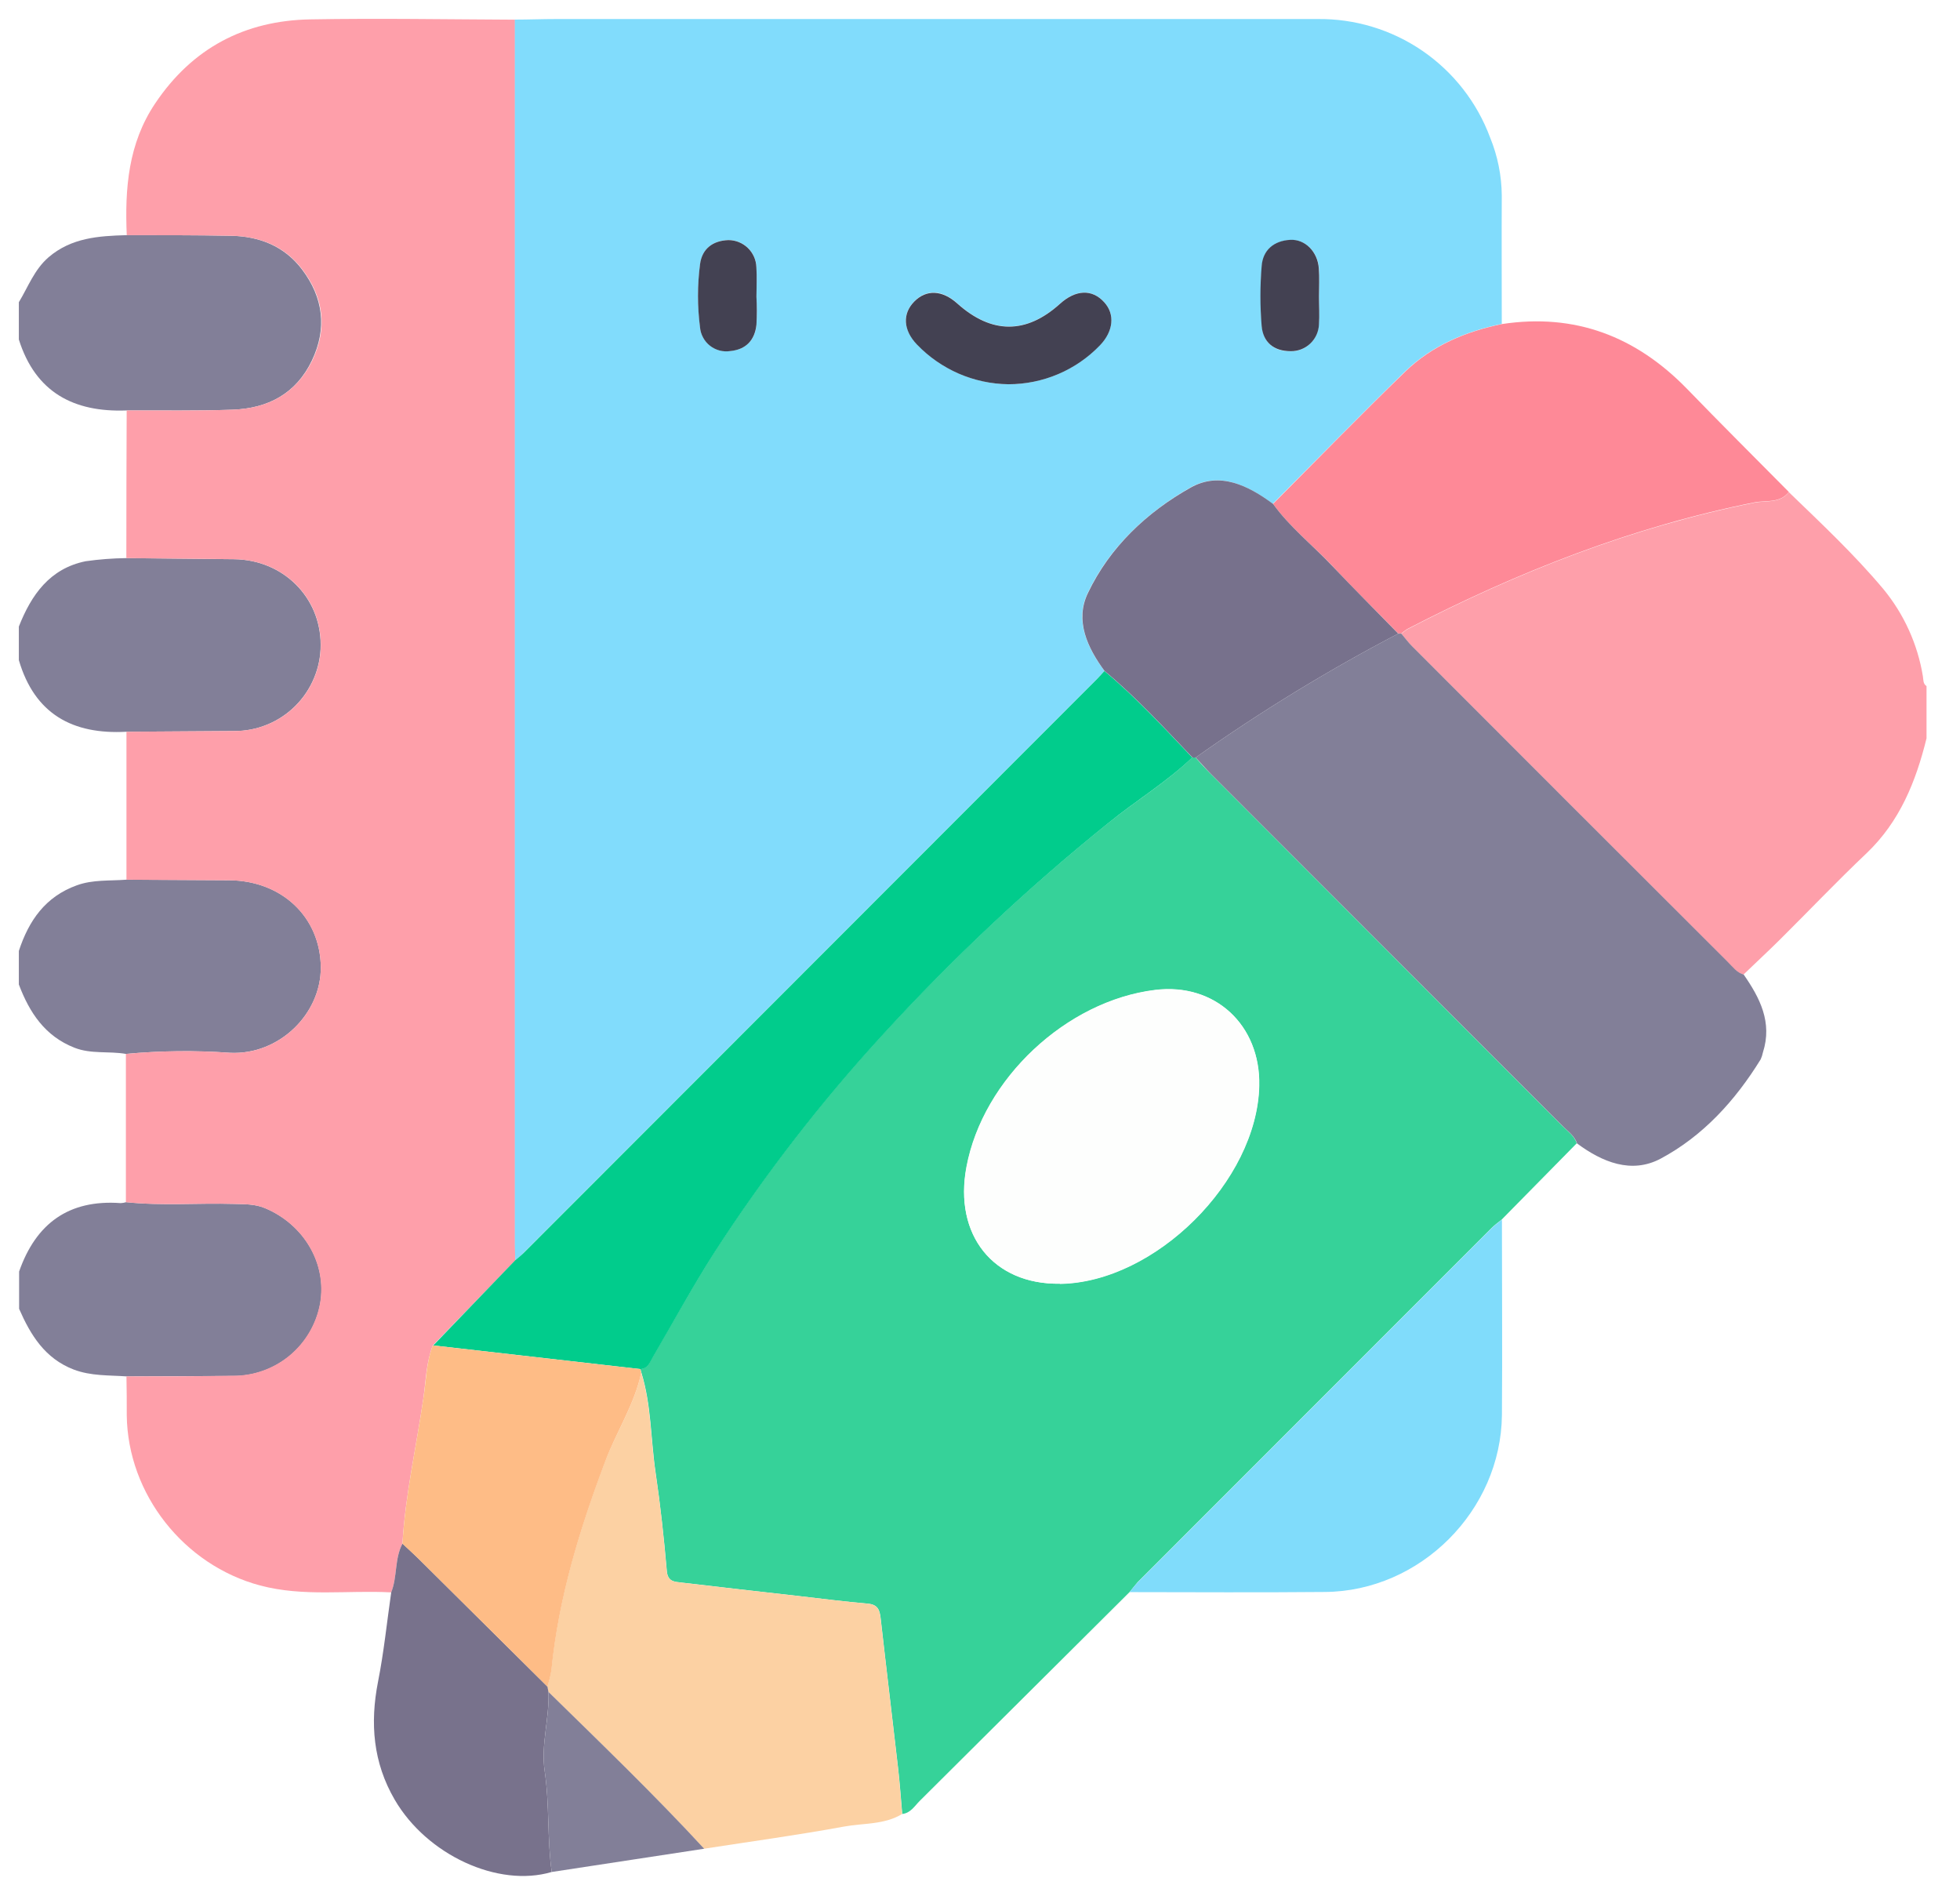
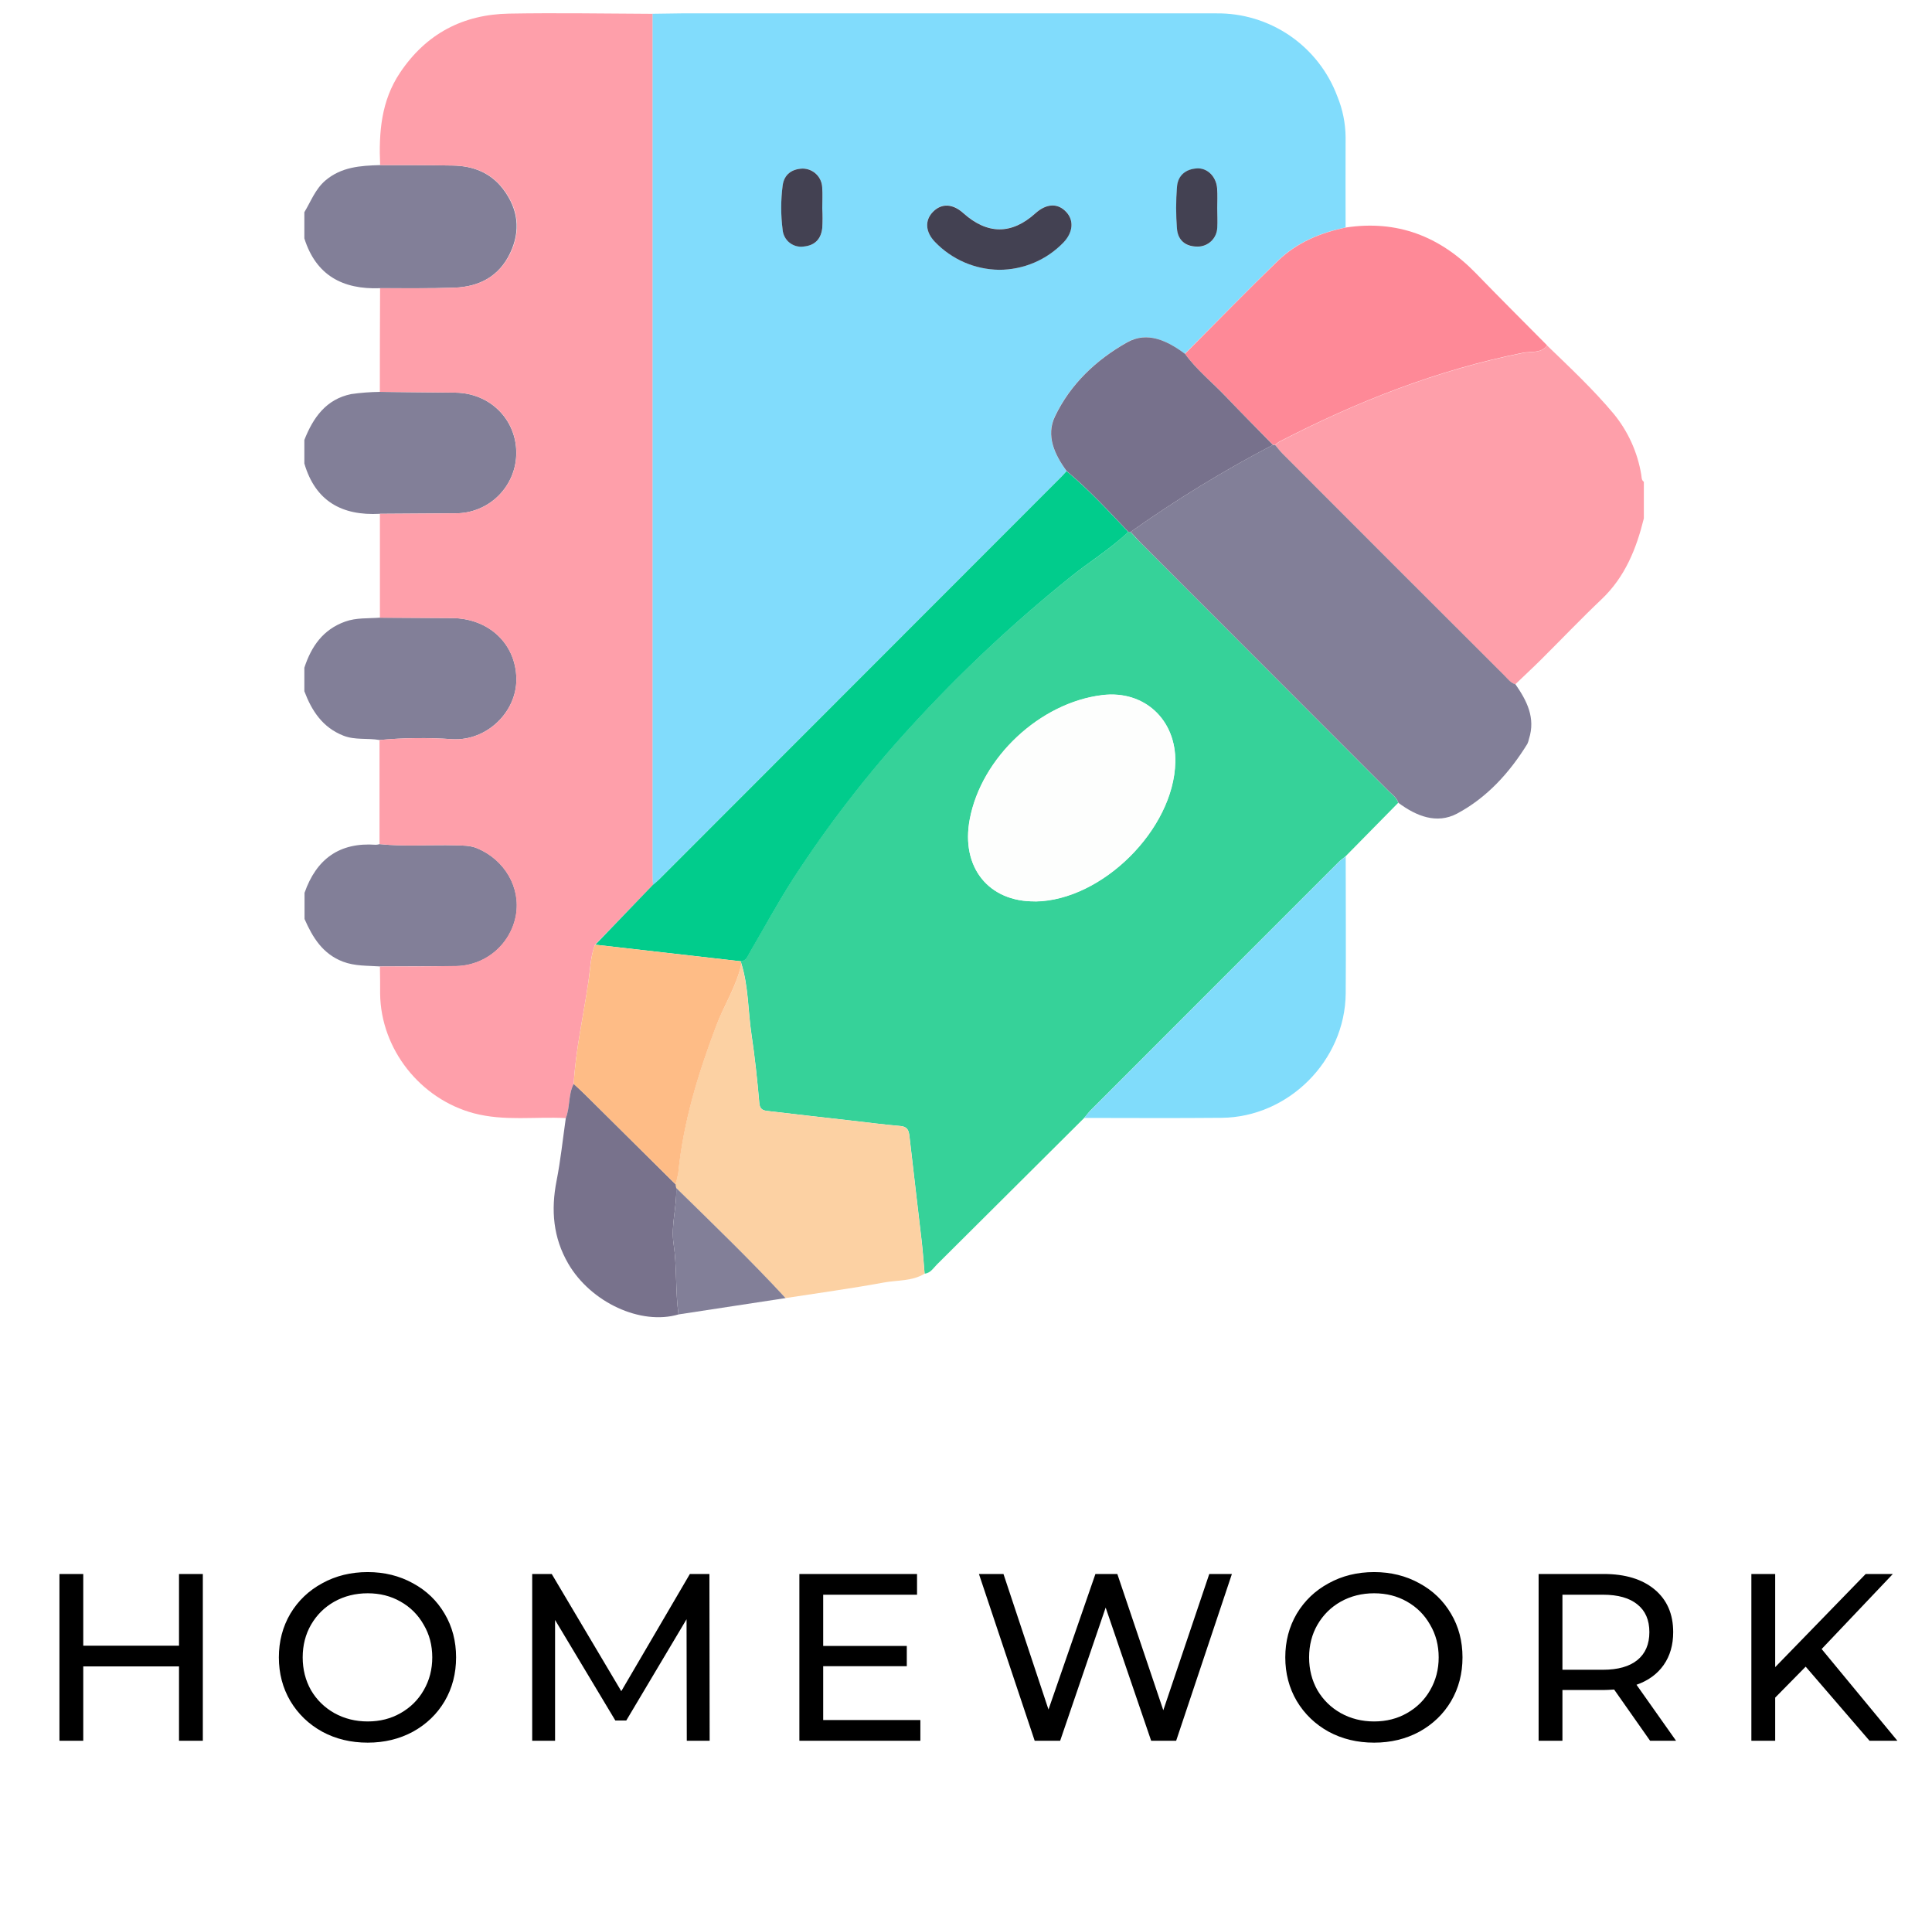
- <svg xmlns="http://www.w3.org/2000/svg" width="52" height="50" viewBox="0 0 52 50" fill="none">
-   <path d="M47.459 13.055C48.322 13.889 49.198 14.709 49.969 15.629C50.515 16.293 50.876 17.089 51.015 17.937C51.032 18.033 51.015 18.136 51.112 18.201V19.585C50.83 20.73 50.404 21.791 49.524 22.631C48.733 23.38 47.987 24.166 47.216 24.931C46.901 25.244 46.575 25.543 46.254 25.854C46.068 25.801 45.96 25.647 45.834 25.52C43.043 22.732 40.253 19.941 37.464 17.147C37.361 17.044 37.273 16.924 37.178 16.812C37.227 16.77 37.278 16.731 37.332 16.696C40.258 15.178 43.3 13.984 46.544 13.335C46.848 13.272 47.221 13.365 47.459 13.055Z" fill="#FE9FAA" />
-   <path d="M0.5 8.017C0.748 7.608 0.909 7.152 1.291 6.822C1.897 6.305 2.617 6.259 3.354 6.238C4.276 6.238 5.199 6.238 6.121 6.254C6.879 6.268 7.542 6.526 8.013 7.148C8.577 7.896 8.681 8.708 8.276 9.561C7.857 10.442 7.11 10.834 6.168 10.868C5.225 10.902 4.291 10.884 3.352 10.888C1.959 10.94 0.942 10.41 0.5 9.006V8.017Z" fill="#827F98" />
-   <path d="M3.355 36.511C2.886 36.478 2.414 36.504 1.956 36.33C1.192 36.037 0.811 35.414 0.507 34.719V33.73C0.953 32.455 1.825 31.814 3.202 31.915C3.251 31.913 3.3 31.904 3.347 31.89C4.3 31.99 5.254 31.908 6.208 31.936C6.486 31.944 6.763 31.936 7.033 32.048C8.073 32.484 8.684 33.534 8.495 34.584C8.396 35.127 8.108 35.617 7.682 35.968C7.256 36.318 6.719 36.507 6.168 36.5C5.232 36.506 4.293 36.506 3.355 36.511Z" fill="#827F98" />
-   <path d="M0.5 26.115V25.225C0.764 24.419 1.205 23.785 2.037 23.485C2.466 23.329 2.915 23.37 3.355 23.335L6.071 23.35C7.482 23.358 8.499 24.332 8.511 25.655C8.522 26.892 7.405 27.994 6.1 27.927C5.181 27.861 4.258 27.872 3.34 27.957C2.89 27.878 2.418 27.967 1.976 27.793C1.191 27.485 0.782 26.86 0.5 26.115Z" fill="#827F98" />
-   <path d="M0.5 17.511V16.621C0.832 15.778 1.32 15.082 2.271 14.888C2.628 14.837 2.988 14.81 3.348 14.805L6.21 14.834C7.505 14.849 8.506 15.838 8.507 17.105C8.508 17.406 8.449 17.704 8.333 17.982C8.218 18.26 8.049 18.513 7.836 18.725C7.623 18.938 7.37 19.106 7.092 19.22C6.814 19.335 6.516 19.393 6.215 19.392C5.261 19.399 4.306 19.406 3.351 19.411C1.929 19.489 0.919 18.943 0.5 17.511Z" fill="#827F98" />
-   <path d="M3.355 23.336V19.411C4.309 19.405 5.264 19.398 6.219 19.392C6.52 19.393 6.818 19.335 7.096 19.22C7.374 19.106 7.627 18.938 7.84 18.725C8.053 18.513 8.222 18.26 8.337 17.982C8.453 17.704 8.511 17.406 8.511 17.105C8.511 15.838 7.509 14.849 6.214 14.834L3.352 14.805C3.352 13.5 3.355 12.194 3.361 10.888C4.3 10.888 5.24 10.902 6.177 10.868C7.114 10.834 7.86 10.442 8.286 9.561C8.694 8.708 8.59 7.896 8.022 7.148C7.551 6.526 6.888 6.268 6.131 6.254C5.208 6.235 4.285 6.242 3.363 6.238C3.31 5.005 3.4 3.809 4.118 2.742C5.105 1.271 6.496 0.545 8.234 0.514C10.044 0.482 11.855 0.514 13.664 0.522C13.664 0.621 13.664 0.72 13.664 0.818C13.664 11.557 13.664 22.297 13.664 33.035C13.664 33.167 13.664 33.299 13.675 33.431L11.483 35.69C11.308 36.136 11.301 36.613 11.234 37.08C11.048 38.369 10.753 39.643 10.677 40.949C10.464 41.352 10.545 41.826 10.379 42.241C9.22 42.179 8.054 42.364 6.902 42.058C4.882 41.52 3.39 39.638 3.363 37.547C3.363 37.202 3.363 36.857 3.355 36.511C4.293 36.511 5.232 36.511 6.171 36.494C6.721 36.499 7.254 36.31 7.678 35.961C8.101 35.611 8.388 35.124 8.489 34.584C8.677 33.529 8.067 32.484 7.027 32.048C6.757 31.934 6.48 31.944 6.202 31.936C5.248 31.908 4.293 31.99 3.34 31.89V27.957C4.258 27.872 5.181 27.862 6.1 27.928C7.405 27.996 8.521 26.893 8.511 25.656C8.499 24.338 7.482 23.359 6.071 23.351L3.355 23.336Z" fill="#FE9FAA" />
-   <path d="M29.967 42.234C28.111 44.08 26.256 45.926 24.4 47.773C24.268 47.904 24.16 48.096 23.937 48.119C23.902 47.711 23.873 47.301 23.826 46.893C23.675 45.575 23.514 44.256 23.365 42.929C23.34 42.71 23.291 42.564 23.028 42.54C22.407 42.485 21.788 42.408 21.168 42.335C20.141 42.218 19.113 42.104 18.087 41.981C17.899 41.959 17.712 41.963 17.691 41.666C17.616 40.8 17.522 39.932 17.395 39.072C17.263 38.185 17.284 37.278 17.016 36.411C17.008 36.378 17 36.348 16.991 36.316C17.195 36.302 17.239 36.128 17.321 35.988C17.858 35.065 18.375 34.126 18.945 33.227C20.272 31.172 21.771 29.234 23.426 27.433C25.27 25.422 27.264 23.553 29.39 21.843C30.127 21.244 30.947 20.752 31.631 20.093H31.673H31.714C31.845 20.237 31.977 20.386 32.117 20.524C35.231 23.642 38.346 26.759 41.46 29.876C41.599 30.015 41.767 30.129 41.832 30.328L39.84 32.352C39.752 32.425 39.657 32.491 39.577 32.571C36.444 35.703 33.313 38.837 30.182 41.971C30.108 42.054 30.04 42.147 29.967 42.234ZM28.122 34.059C30.645 34.023 33.353 31.333 33.41 28.804C33.447 27.191 32.232 26.07 30.653 26.263C28.295 26.55 26.082 28.625 25.644 30.959C25.3 32.76 26.353 34.077 28.117 34.053L28.122 34.059Z" fill="#36D299" />
-   <path d="M41.839 30.331C41.774 30.132 41.605 30.017 41.467 29.879C38.354 26.761 35.239 23.644 32.123 20.527C31.984 20.388 31.86 20.239 31.72 20.096C33.437 18.88 35.233 17.782 37.096 16.808H37.178C37.273 16.92 37.361 17.04 37.464 17.143C40.253 19.938 43.045 22.729 45.84 25.518C45.972 25.65 46.075 25.799 46.261 25.852C46.693 26.474 47.026 27.121 46.772 27.915C46.759 27.979 46.739 28.042 46.712 28.101C46.038 29.194 45.181 30.137 44.053 30.738C43.282 31.145 42.51 30.829 41.839 30.331Z" fill="#827F98" />
-   <path d="M17.012 36.413C17.276 37.279 17.26 38.186 17.39 39.074C17.522 39.933 17.612 40.801 17.687 41.667C17.712 41.964 17.899 41.96 18.082 41.983C19.109 42.105 20.137 42.22 21.164 42.336C21.784 42.407 22.403 42.486 23.024 42.542C23.287 42.565 23.336 42.712 23.361 42.931C23.51 44.249 23.671 45.568 23.823 46.894C23.869 47.302 23.898 47.712 23.933 48.121C23.46 48.408 22.908 48.358 22.394 48.453C21.161 48.68 19.917 48.849 18.678 49.041C17.352 47.604 15.942 46.248 14.546 44.88L14.519 44.738C14.565 44.599 14.601 44.455 14.625 44.31C14.814 42.39 15.374 40.569 16.051 38.772C16.356 37.976 16.836 37.255 17.012 36.413Z" fill="#FCD1A3" />
-   <path d="M29.967 42.234C30.04 42.147 30.108 42.054 30.189 41.971C33.319 38.837 36.451 35.703 39.583 32.571C39.664 32.491 39.759 32.425 39.847 32.352C39.847 34.08 39.86 35.807 39.847 37.533C39.823 40.072 37.681 42.212 35.15 42.23C33.419 42.246 31.692 42.236 29.967 42.234Z" fill="#80DCFB" />
-   <path d="M14.523 44.738L14.55 44.88C14.581 45.582 14.345 46.279 14.45 46.979C14.582 47.869 14.513 48.77 14.637 49.658C13.215 50.079 11.326 49.207 10.472 47.741C9.899 46.757 9.813 45.717 10.029 44.613C10.184 43.83 10.265 43.031 10.379 42.24C10.546 41.824 10.464 41.351 10.678 40.947C10.82 41.079 10.966 41.211 11.106 41.349C12.247 42.479 13.386 43.609 14.523 44.738Z" fill="#78728C" />
-   <path d="M14.637 49.658C14.513 48.77 14.583 47.869 14.45 46.979C14.345 46.279 14.582 45.582 14.55 44.88C15.946 46.248 17.356 47.604 18.682 49.041L14.637 49.658Z" fill="#827F98" />
-   <path d="M13.67 33.43C13.67 33.298 13.659 33.166 13.659 33.034C13.659 22.295 13.659 11.556 13.659 0.817C13.659 0.718 13.659 0.619 13.659 0.52C14.022 0.52 14.383 0.505 14.745 0.505C21.48 0.505 28.215 0.505 34.949 0.505C35.944 0.492 36.918 0.787 37.739 1.349C38.559 1.912 39.186 2.714 39.533 3.647C39.733 4.135 39.838 4.656 39.843 5.183C39.837 6.32 39.843 7.456 39.843 8.593C38.88 8.792 37.989 9.167 37.278 9.854C36.092 11.005 34.936 12.192 33.768 13.364C33.109 12.873 32.351 12.499 31.583 12.931C30.418 13.591 29.436 14.514 28.855 15.734C28.511 16.455 28.838 17.174 29.3 17.796C29.233 17.869 29.168 17.944 29.1 18.014C24.029 23.088 18.958 28.161 13.886 33.235C13.823 33.307 13.745 33.367 13.67 33.43ZM26.753 10.193C27.206 10.193 27.655 10.101 28.073 9.922C28.49 9.744 28.867 9.484 29.182 9.156C29.541 8.783 29.586 8.329 29.296 8.013C28.976 7.661 28.541 7.675 28.122 8.054C27.224 8.865 26.306 8.861 25.395 8.043C25 7.683 24.582 7.665 24.257 7.992C23.933 8.319 23.958 8.75 24.326 9.132C24.64 9.462 25.016 9.725 25.432 9.907C25.849 10.089 26.298 10.186 26.753 10.193ZM34.994 7.864C34.994 7.617 35.007 7.369 34.994 7.124C34.962 6.681 34.637 6.346 34.236 6.367C33.804 6.391 33.509 6.631 33.477 7.069C33.435 7.595 33.435 8.125 33.477 8.651C33.514 9.08 33.795 9.326 34.247 9.321C34.439 9.323 34.623 9.249 34.762 9.116C34.901 8.984 34.982 8.802 34.989 8.61C35.01 8.36 34.993 8.112 34.994 7.864ZM20.069 7.873C20.069 7.609 20.086 7.346 20.069 7.082C20.061 6.89 19.98 6.708 19.841 6.574C19.703 6.441 19.518 6.366 19.325 6.366C18.921 6.38 18.627 6.589 18.573 7.009C18.501 7.564 18.501 8.126 18.573 8.681C18.581 8.777 18.609 8.869 18.655 8.953C18.701 9.036 18.763 9.11 18.838 9.169C18.913 9.228 18.999 9.271 19.091 9.295C19.184 9.319 19.28 9.325 19.374 9.31C19.797 9.274 20.033 9.019 20.07 8.61C20.083 8.365 20.083 8.119 20.069 7.873Z" fill="#81DCFC" />
-   <path d="M33.775 13.367C34.943 12.194 36.096 11.008 37.285 9.856C37.995 9.169 38.886 8.795 39.85 8.596C41.788 8.302 43.402 8.925 44.753 10.31C45.646 11.233 46.556 12.138 47.459 13.05C47.221 13.36 46.848 13.266 46.544 13.327C43.3 13.976 40.258 15.173 37.332 16.688C37.278 16.723 37.227 16.762 37.178 16.804H37.096C36.51 16.204 35.91 15.617 35.339 15.002C34.82 14.457 34.22 13.985 33.775 13.367Z" fill="#FE8997" />
-   <path d="M13.67 33.43C13.745 33.367 13.822 33.307 13.892 33.237L29.101 18.016C29.171 17.946 29.233 17.871 29.3 17.799C30.142 18.499 30.882 19.306 31.632 20.094C30.942 20.754 30.123 21.245 29.391 21.844C27.267 23.555 25.276 25.423 23.434 27.434C21.779 29.235 20.28 31.174 18.952 33.228C18.378 34.127 17.866 35.068 17.328 35.989C17.247 36.129 17.197 36.303 16.999 36.318L11.495 35.69L13.67 33.43Z" fill="#01CC8C" />
-   <path d="M11.483 35.69L16.987 36.318C16.996 36.349 17.004 36.38 17.012 36.413C16.836 37.255 16.353 37.976 16.055 38.773C15.378 40.569 14.818 42.39 14.629 44.311C14.604 44.456 14.569 44.6 14.522 44.74C13.38 43.609 12.241 42.48 11.106 41.352C10.966 41.214 10.82 41.088 10.678 40.95C10.753 39.645 11.048 38.371 11.234 37.081C11.308 36.614 11.308 36.136 11.483 35.69Z" fill="#FEBC86" />
-   <path d="M28.117 34.053C26.353 34.077 25.3 32.76 25.639 30.953C26.076 28.619 28.289 26.545 30.647 26.258C32.229 26.065 33.441 27.181 33.405 28.799C33.348 31.328 30.639 34.018 28.117 34.053Z" fill="#FDFEFD" />
-   <path d="M31.637 20.094C30.883 19.303 30.148 18.499 29.305 17.799C28.844 17.176 28.515 16.457 28.861 15.736C29.443 14.514 30.424 13.589 31.59 12.934C32.358 12.502 33.113 12.876 33.775 13.367C34.22 13.985 34.82 14.457 35.339 15.006C35.917 15.615 36.51 16.208 37.096 16.808C35.233 17.782 33.436 18.88 31.72 20.096H31.679L31.637 20.094Z" fill="#77718C" />
-   <path d="M26.753 10.193C26.298 10.187 25.85 10.091 25.433 9.91C25.017 9.728 24.64 9.466 24.326 9.138C23.958 8.755 23.939 8.318 24.258 7.997C24.576 7.677 24.994 7.689 25.395 8.049C26.306 8.866 27.224 8.87 28.122 8.059C28.541 7.681 28.976 7.663 29.296 8.018C29.586 8.335 29.541 8.788 29.182 9.161C28.867 9.488 28.49 9.748 28.072 9.925C27.655 10.102 27.206 10.193 26.753 10.193Z" fill="#434152" />
-   <path d="M34.993 7.864C34.993 8.112 35.01 8.36 34.993 8.605C34.986 8.798 34.903 8.981 34.763 9.114C34.622 9.247 34.435 9.32 34.242 9.316C33.789 9.316 33.509 9.074 33.472 8.646C33.429 8.119 33.429 7.59 33.472 7.063C33.503 6.63 33.799 6.386 34.231 6.362C34.626 6.341 34.957 6.676 34.989 7.119C35.007 7.369 34.994 7.621 34.993 7.864Z" fill="#434152" />
-   <path d="M20.069 7.873C20.083 8.12 20.083 8.367 20.069 8.613C20.025 9.022 19.796 9.272 19.373 9.313C19.279 9.327 19.182 9.322 19.09 9.298C18.998 9.273 18.912 9.231 18.837 9.172C18.761 9.113 18.699 9.039 18.654 8.955C18.608 8.871 18.58 8.779 18.572 8.684C18.5 8.129 18.5 7.567 18.572 7.012C18.625 6.591 18.919 6.383 19.324 6.369C19.516 6.369 19.701 6.443 19.84 6.577C19.978 6.71 20.06 6.892 20.067 7.085C20.086 7.346 20.069 7.611 20.069 7.873Z" fill="#434152" />
+ <svg xmlns="http://www.w3.org/2000/svg" width="73" height="72" viewBox="0 0 73 72" fill="none">
+   <path d="M58.459 13.055C59.322 13.889 60.198 14.709 60.969 15.629C61.515 16.293 61.876 17.089 62.015 17.937C62.032 18.033 62.015 18.136 62.112 18.201V19.585C61.83 20.73 61.404 21.791 60.524 22.631C59.733 23.38 58.987 24.166 58.216 24.931C57.901 25.244 57.575 25.543 57.254 25.854C57.068 25.801 56.96 25.647 56.834 25.52C54.043 22.732 51.253 19.941 48.464 17.147C48.361 17.044 48.273 16.924 48.178 16.812C48.227 16.77 48.278 16.731 48.332 16.696C51.258 15.178 54.3 13.984 57.544 13.335C57.848 13.272 58.221 13.365 58.459 13.055Z" fill="#FE9FAA" />
+   <path d="M11.5 8.017C11.748 7.608 11.909 7.152 12.291 6.822C12.897 6.305 13.617 6.259 14.354 6.238C15.276 6.238 16.199 6.238 17.121 6.254C17.879 6.268 18.542 6.526 19.013 7.148C19.577 7.896 19.681 8.708 19.276 9.561C18.857 10.442 18.11 10.834 17.168 10.868C16.225 10.902 15.291 10.884 14.352 10.888C12.959 10.94 11.941 10.41 11.5 9.006V8.017Z" fill="#827F98" />
+   <path d="M14.355 36.511C13.886 36.478 13.414 36.504 12.956 36.33C12.192 36.037 11.811 35.414 11.507 34.719V33.73C11.953 32.455 12.825 31.814 14.202 31.915C14.251 31.913 14.3 31.904 14.347 31.89C15.3 31.99 16.254 31.908 17.208 31.936C17.486 31.944 17.763 31.936 18.034 32.048C19.073 32.484 19.684 33.534 19.495 34.584C19.396 35.127 19.108 35.617 18.682 35.968C18.256 36.318 17.719 36.507 17.168 36.5C16.232 36.506 15.293 36.506 14.355 36.511Z" fill="#827F98" />
+   <path d="M11.5 26.115V25.225C11.764 24.419 12.205 23.785 13.037 23.485C13.466 23.329 13.915 23.37 14.355 23.335L17.071 23.35C18.482 23.358 19.499 24.332 19.511 25.655C19.521 26.892 18.405 27.994 17.1 27.927C16.181 27.861 15.258 27.872 14.34 27.957C13.89 27.878 13.418 27.967 12.976 27.793C12.191 27.485 11.782 26.86 11.5 26.115Z" fill="#827F98" />
+   <path d="M11.5 17.511V16.621C11.832 15.778 12.32 15.082 13.271 14.888C13.628 14.837 13.988 14.81 14.348 14.805L17.21 14.834C18.505 14.849 19.506 15.838 19.507 17.105C19.508 17.406 19.449 17.704 19.334 17.982C19.218 18.26 19.049 18.513 18.837 18.725C18.623 18.938 18.37 19.106 18.092 19.22C17.814 19.335 17.516 19.393 17.215 19.392C16.261 19.399 15.306 19.406 14.351 19.411C12.929 19.489 11.919 18.943 11.5 17.511Z" fill="#827F98" />
+   <path d="M14.355 23.336V19.411C15.309 19.405 16.264 19.398 17.219 19.392C17.52 19.393 17.818 19.335 18.096 19.22C18.374 19.106 18.627 18.938 18.84 18.725C19.053 18.513 19.222 18.26 19.337 17.982C19.453 17.704 19.512 17.406 19.511 17.105C19.511 15.838 18.509 14.849 17.214 14.834L14.352 14.805C14.352 13.5 14.355 12.194 14.361 10.888C15.3 10.888 16.24 10.902 17.177 10.868C18.114 10.834 18.86 10.442 19.286 9.561C19.694 8.708 19.59 7.896 19.022 7.148C18.551 6.526 17.889 6.268 17.131 6.254C16.208 6.235 15.285 6.242 14.363 6.238C14.31 5.005 14.4 3.809 15.118 2.742C16.105 1.271 17.496 0.545 19.234 0.514C21.044 0.482 22.855 0.514 24.664 0.522C24.664 0.621 24.664 0.72 24.664 0.818C24.664 11.557 24.664 22.297 24.664 33.035C24.664 33.167 24.664 33.299 24.675 33.431L22.483 35.69C22.308 36.136 22.301 36.613 22.234 37.08C22.048 38.369 21.753 39.643 21.677 40.949C21.464 41.352 21.545 41.826 21.379 42.241C20.22 42.179 19.054 42.364 17.902 42.058C15.882 41.52 14.39 39.638 14.363 37.547C14.363 37.202 14.363 36.857 14.355 36.511C15.293 36.511 16.232 36.511 17.172 36.494C17.721 36.499 18.254 36.31 18.678 35.961C19.101 35.611 19.389 35.124 19.488 34.584C19.677 33.529 19.067 32.484 18.027 32.048C17.757 31.934 17.48 31.944 17.202 31.936C16.247 31.908 15.293 31.99 14.34 31.89V27.957C15.258 27.872 16.181 27.862 17.1 27.928C18.405 27.996 19.521 26.893 19.511 25.656C19.499 24.338 18.482 23.359 17.071 23.351L14.355 23.336Z" fill="#FE9FAA" />
+   <path d="M40.967 42.234C39.111 44.08 37.256 45.926 35.4 47.773C35.268 47.904 35.16 48.096 34.937 48.119C34.902 47.711 34.873 47.301 34.827 46.893C34.675 45.575 34.514 44.256 34.365 42.929C34.34 42.71 34.291 42.564 34.028 42.54C33.407 42.485 32.788 42.408 32.168 42.335C31.141 42.218 30.113 42.104 29.087 41.981C28.899 41.959 28.712 41.963 28.691 41.666C28.616 40.8 28.522 39.932 28.395 39.072C28.263 38.185 28.284 37.278 28.016 36.411C28.008 36.378 28 36.348 27.991 36.316C28.195 36.302 28.239 36.128 28.321 35.988C28.858 35.065 29.375 34.126 29.945 33.227C31.272 31.172 32.772 29.234 34.426 27.433C36.27 25.422 38.264 23.553 40.39 21.843C41.127 21.244 41.947 20.752 42.63 20.093H42.673H42.714C42.845 20.237 42.977 20.386 43.117 20.524C46.231 23.642 49.346 26.759 52.46 29.876C52.599 30.015 52.767 30.129 52.832 30.328L50.84 32.352C50.752 32.425 50.657 32.491 50.577 32.571C47.444 35.703 44.313 38.837 41.182 41.971C41.108 42.054 41.04 42.147 40.967 42.234ZM39.122 34.059C41.645 34.023 44.353 31.333 44.41 28.804C44.447 27.191 43.232 26.07 41.653 26.263C39.295 26.55 37.082 28.625 36.644 30.959C36.3 32.76 37.353 34.077 39.117 34.053L39.122 34.059Z" fill="#36D299" />
+   <path d="M52.839 30.331C52.774 30.132 52.605 30.017 52.467 29.879C49.354 26.761 46.239 23.644 43.123 20.527C42.984 20.388 42.86 20.239 42.72 20.096C44.437 18.88 46.233 17.782 48.096 16.808H48.178C48.273 16.92 48.361 17.04 48.464 17.143C51.253 19.938 54.045 22.729 56.84 25.518C56.972 25.65 57.075 25.799 57.261 25.852C57.693 26.474 58.026 27.121 57.772 27.915C57.759 27.979 57.739 28.042 57.712 28.101C57.038 29.194 56.181 30.137 55.053 30.738C54.282 31.145 53.51 30.829 52.839 30.331Z" fill="#827F98" />
+   <path d="M28.012 36.413C28.276 37.279 28.26 38.186 28.39 39.074C28.522 39.933 28.612 40.801 28.687 41.667C28.712 41.964 28.899 41.96 29.082 41.983C30.109 42.105 31.137 42.22 32.164 42.336C32.783 42.407 33.403 42.486 34.024 42.542C34.287 42.565 34.336 42.712 34.361 42.931C34.51 44.249 34.671 45.568 34.822 46.894C34.869 47.302 34.898 47.712 34.933 48.121C34.46 48.408 33.908 48.358 33.394 48.453C32.161 48.68 30.917 48.849 29.678 49.041C28.352 47.604 26.942 46.248 25.546 44.88L25.519 44.738C25.565 44.599 25.601 44.455 25.625 44.31C25.814 42.39 26.374 40.569 27.051 38.772C27.356 37.976 27.836 37.255 28.012 36.413Z" fill="#FCD1A3" />
+   <path d="M40.967 42.234C41.039 42.147 41.108 42.054 41.188 41.971C44.319 38.837 47.451 35.703 50.583 32.571C50.664 32.491 50.759 32.425 50.847 32.352C50.847 34.08 50.86 35.807 50.847 37.533C50.823 40.072 48.681 42.212 46.15 42.23C44.419 42.246 42.692 42.236 40.967 42.234Z" fill="#80DCFB" />
+   <path d="M25.523 44.738L25.55 44.88C25.581 45.582 25.345 46.279 25.45 46.979C25.582 47.869 25.513 48.77 25.637 49.658C24.215 50.079 22.326 49.207 21.472 47.741C20.899 46.757 20.813 45.717 21.029 44.613C21.184 43.83 21.265 43.031 21.379 42.24C21.546 41.824 21.464 41.351 21.678 40.947C21.82 41.079 21.966 41.211 22.106 41.349C23.247 42.479 24.386 43.609 25.523 44.738Z" fill="#78728C" />
+   <path d="M25.637 49.658C25.513 48.77 25.583 47.869 25.45 46.979C25.345 46.279 25.582 45.582 25.55 44.88C26.946 46.248 28.356 47.604 29.682 49.041L25.637 49.658Z" fill="#827F98" />
+   <path d="M24.67 33.43C24.67 33.298 24.659 33.166 24.659 33.034C24.659 22.295 24.659 11.556 24.659 0.817C24.659 0.718 24.659 0.619 24.659 0.52C25.022 0.52 25.383 0.505 25.745 0.505C32.48 0.505 39.215 0.505 45.949 0.505C46.944 0.492 47.918 0.787 48.739 1.349C49.559 1.912 50.186 2.714 50.533 3.647C50.733 4.135 50.838 4.656 50.843 5.183C50.837 6.32 50.843 7.456 50.843 8.593C49.88 8.792 48.989 9.167 48.278 9.854C47.092 11.005 45.936 12.192 44.768 13.364C44.109 12.873 43.351 12.499 42.583 12.931C41.418 13.591 40.436 14.514 39.855 15.734C39.511 16.455 39.838 17.174 40.3 17.796C40.233 17.869 40.168 17.944 40.1 18.014C35.029 23.088 29.958 28.161 24.886 33.235C24.823 33.307 24.745 33.367 24.67 33.43ZM37.752 10.193C38.206 10.193 38.655 10.101 39.073 9.922C39.49 9.744 39.867 9.484 40.182 9.156C40.541 8.783 40.586 8.329 40.296 8.013C39.976 7.661 39.541 7.675 39.122 8.054C38.224 8.865 37.306 8.861 36.395 8.043C35.999 7.683 35.582 7.665 35.257 7.992C34.933 8.319 34.958 8.75 35.326 9.132C35.64 9.462 36.016 9.725 36.432 9.907C36.849 10.089 37.298 10.186 37.752 10.193ZM45.994 7.864C45.994 7.617 46.007 7.369 45.994 7.124C45.962 6.681 45.637 6.346 45.236 6.367C44.804 6.391 44.509 6.631 44.477 7.069C44.435 7.595 44.435 8.125 44.477 8.651C44.514 9.08 44.795 9.326 45.247 9.321C45.439 9.323 45.623 9.249 45.762 9.116C45.901 8.984 45.982 8.802 45.989 8.61C46.01 8.36 45.993 8.112 45.994 7.864ZM31.069 7.873C31.069 7.609 31.086 7.346 31.069 7.082C31.061 6.89 30.98 6.708 30.841 6.574C30.703 6.441 30.518 6.366 30.325 6.366C29.921 6.38 29.627 6.589 29.573 7.009C29.501 7.564 29.501 8.126 29.573 8.681C29.581 8.777 29.609 8.869 29.655 8.953C29.701 9.036 29.763 9.11 29.838 9.169C29.913 9.228 29.999 9.271 30.091 9.295C30.184 9.319 30.28 9.325 30.374 9.31C30.797 9.274 31.033 9.019 31.07 8.61C31.083 8.365 31.083 8.119 31.069 7.873Z" fill="#81DCFC" />
+   <path d="M44.775 13.367C45.943 12.194 47.096 11.008 48.285 9.856C48.995 9.169 49.886 8.795 50.85 8.596C52.788 8.302 54.402 8.925 55.753 10.31C56.646 11.233 57.556 12.138 58.459 13.05C58.221 13.36 57.848 13.266 57.544 13.327C54.3 13.976 51.258 15.173 48.332 16.688C48.278 16.723 48.227 16.762 48.178 16.804H48.096C47.51 16.204 46.91 15.617 46.339 15.002C45.82 14.457 45.22 13.985 44.775 13.367Z" fill="#FE8997" />
+   <path d="M24.67 33.43C24.745 33.367 24.823 33.307 24.892 33.237L40.101 18.016C40.171 17.946 40.233 17.871 40.3 17.799C41.142 18.499 41.882 19.306 42.632 20.094C41.942 20.754 41.123 21.245 40.391 21.844C38.267 23.555 36.276 25.423 34.434 27.434C32.779 29.235 31.28 31.174 29.952 33.228C29.378 34.127 28.866 35.068 28.328 35.989C28.247 36.129 28.197 36.303 27.999 36.318L22.495 35.69L24.67 33.43Z" fill="#01CC8C" />
+   <path d="M22.483 35.69L27.987 36.318C27.996 36.349 28.004 36.38 28.012 36.413C27.836 37.255 27.353 37.976 27.055 38.773C26.378 40.569 25.818 42.39 25.629 44.311C25.604 44.456 25.569 44.6 25.522 44.74C24.38 43.609 23.241 42.48 22.106 41.352C21.966 41.214 21.82 41.088 21.678 40.95C21.753 39.645 22.048 38.371 22.234 37.081C22.308 36.614 22.308 36.136 22.483 35.69Z" fill="#FEBC86" />
+   <path d="M39.117 34.053C37.353 34.077 36.3 32.76 36.639 30.953C37.076 28.619 39.289 26.545 41.647 26.258C43.229 26.065 44.441 27.181 44.405 28.799C44.348 31.328 41.639 34.018 39.117 34.053Z" fill="#FDFEFD" />
+   <path d="M42.637 20.094C41.883 19.303 41.148 18.499 40.306 17.799C39.844 17.176 39.515 16.457 39.861 15.736C40.443 14.514 41.425 13.589 42.59 12.934C43.358 12.502 44.113 12.876 44.775 13.367C45.22 13.985 45.82 14.457 46.339 15.006C46.917 15.615 47.51 16.208 48.096 16.808C46.233 17.782 44.436 18.88 42.72 20.096H42.679L42.637 20.094Z" fill="#77718C" />
+   <path d="M37.752 10.193C37.298 10.187 36.85 10.091 36.433 9.91C36.017 9.728 35.64 9.466 35.326 9.138C34.958 8.755 34.938 8.318 35.258 7.997C35.577 7.677 35.994 7.689 36.395 8.049C37.306 8.866 38.224 8.87 39.122 8.059C39.541 7.681 39.976 7.663 40.296 8.018C40.586 8.335 40.541 8.788 40.182 9.161C39.867 9.488 39.49 9.748 39.072 9.925C38.655 10.102 38.206 10.193 37.752 10.193Z" fill="#434152" />
+   <path d="M45.993 7.864C45.993 8.112 46.01 8.36 45.993 8.605C45.986 8.798 45.903 8.981 45.763 9.114C45.622 9.247 45.435 9.32 45.242 9.316C44.789 9.316 44.509 9.074 44.472 8.646C44.429 8.119 44.429 7.59 44.472 7.063C44.503 6.63 44.799 6.386 45.231 6.362C45.626 6.341 45.957 6.676 45.989 7.119C46.007 7.369 45.994 7.621 45.993 7.864Z" fill="#434152" />
+   <path d="M31.069 7.873C31.083 8.12 31.083 8.367 31.069 8.613C31.025 9.022 30.796 9.272 30.373 9.313C30.279 9.327 30.182 9.322 30.09 9.298C29.998 9.273 29.912 9.231 29.837 9.172C29.761 9.113 29.699 9.039 29.654 8.955C29.608 8.871 29.58 8.779 29.572 8.684C29.5 8.129 29.5 7.567 29.572 7.012C29.625 6.591 29.919 6.383 30.324 6.369C30.516 6.369 30.701 6.443 30.84 6.577C30.978 6.71 31.06 6.892 31.067 7.085C31.086 7.346 31.069 7.611 31.069 7.873Z" fill="#434152" />
+   <path d="M7.664 59.464V65.764H6.764V62.956H3.146V65.764H2.246V59.464H3.146V62.173H6.764V59.464H7.664ZM13.894 65.836C13.258 65.836 12.685 65.698 12.175 65.422C11.665 65.14 11.263 64.753 10.969 64.261C10.681 63.769 10.537 63.22 10.537 62.614C10.537 62.008 10.681 61.459 10.969 60.967C11.263 60.475 11.665 60.091 12.175 59.815C12.685 59.533 13.258 59.392 13.894 59.392C14.524 59.392 15.094 59.533 15.604 59.815C16.114 60.091 16.513 60.475 16.801 60.967C17.089 61.453 17.233 62.002 17.233 62.614C17.233 63.226 17.089 63.778 16.801 64.27C16.513 64.756 16.114 65.14 15.604 65.422C15.094 65.698 14.524 65.836 13.894 65.836ZM13.894 65.035C14.356 65.035 14.77 64.93 15.136 64.72C15.508 64.51 15.799 64.222 16.009 63.856C16.225 63.484 16.333 63.07 16.333 62.614C16.333 62.158 16.225 61.747 16.009 61.381C15.799 61.009 15.508 60.718 15.136 60.508C14.77 60.298 14.356 60.193 13.894 60.193C13.432 60.193 13.012 60.298 12.634 60.508C12.262 60.718 11.968 61.009 11.752 61.381C11.542 61.747 11.437 62.158 11.437 62.614C11.437 63.07 11.542 63.484 11.752 63.856C11.968 64.222 12.262 64.51 12.634 64.72C13.012 64.93 13.432 65.035 13.894 65.035ZM25.95 65.764L25.941 61.174L23.664 64.999H23.25L20.973 61.201V65.764H20.109V59.464H20.847L23.475 63.892L26.067 59.464H26.805L26.814 65.764H25.95ZM34.776 64.981V65.764H30.204V59.464H34.65V60.247H31.104V62.182H34.263V62.947H31.104V64.981H34.776ZM46.547 59.464L44.441 65.764H43.496L41.777 60.733L40.058 65.764H39.095L36.989 59.464H37.916L39.617 64.585L41.39 59.464H42.218L43.955 64.612L45.692 59.464H46.547ZM51.921 65.836C51.285 65.836 50.712 65.698 50.202 65.422C49.692 65.14 49.29 64.753 48.996 64.261C48.708 63.769 48.564 63.22 48.564 62.614C48.564 62.008 48.708 61.459 48.996 60.967C49.29 60.475 49.692 60.091 50.202 59.815C50.712 59.533 51.285 59.392 51.921 59.392C52.551 59.392 53.121 59.533 53.631 59.815C54.141 60.091 54.54 60.475 54.828 60.967C55.116 61.453 55.26 62.002 55.26 62.614C55.26 63.226 55.116 63.778 54.828 64.27C54.54 64.756 54.141 65.14 53.631 65.422C53.121 65.698 52.551 65.836 51.921 65.836ZM51.921 65.035C52.383 65.035 52.797 64.93 53.163 64.72C53.535 64.51 53.826 64.222 54.036 63.856C54.252 63.484 54.36 63.07 54.36 62.614C54.36 62.158 54.252 61.747 54.036 61.381C53.826 61.009 53.535 60.718 53.163 60.508C52.797 60.298 52.383 60.193 51.921 60.193C51.459 60.193 51.039 60.298 50.661 60.508C50.289 60.718 49.995 61.009 49.779 61.381C49.569 61.747 49.464 62.158 49.464 62.614C49.464 63.07 49.569 63.484 49.779 63.856C49.995 64.222 50.289 64.51 50.661 64.72C51.039 64.93 51.459 65.035 51.921 65.035ZM62.348 65.764L60.989 63.829C60.821 63.841 60.689 63.847 60.593 63.847H59.036V65.764H58.136V59.464H60.593C61.409 59.464 62.051 59.659 62.519 60.049C62.987 60.439 63.221 60.976 63.221 61.66C63.221 62.146 63.101 62.56 62.861 62.902C62.621 63.244 62.279 63.493 61.835 63.649L63.329 65.764H62.348ZM60.566 63.082C61.136 63.082 61.571 62.959 61.871 62.713C62.171 62.467 62.321 62.116 62.321 61.66C62.321 61.204 62.171 60.856 61.871 60.616C61.571 60.37 61.136 60.247 60.566 60.247H59.036V63.082H60.566ZM68.227 62.965L67.075 64.135V65.764H66.175V59.464H67.075V62.983L70.495 59.464H71.521L68.83 62.299L71.692 65.764H70.639L68.227 62.965Z" fill="black" />
</svg>
